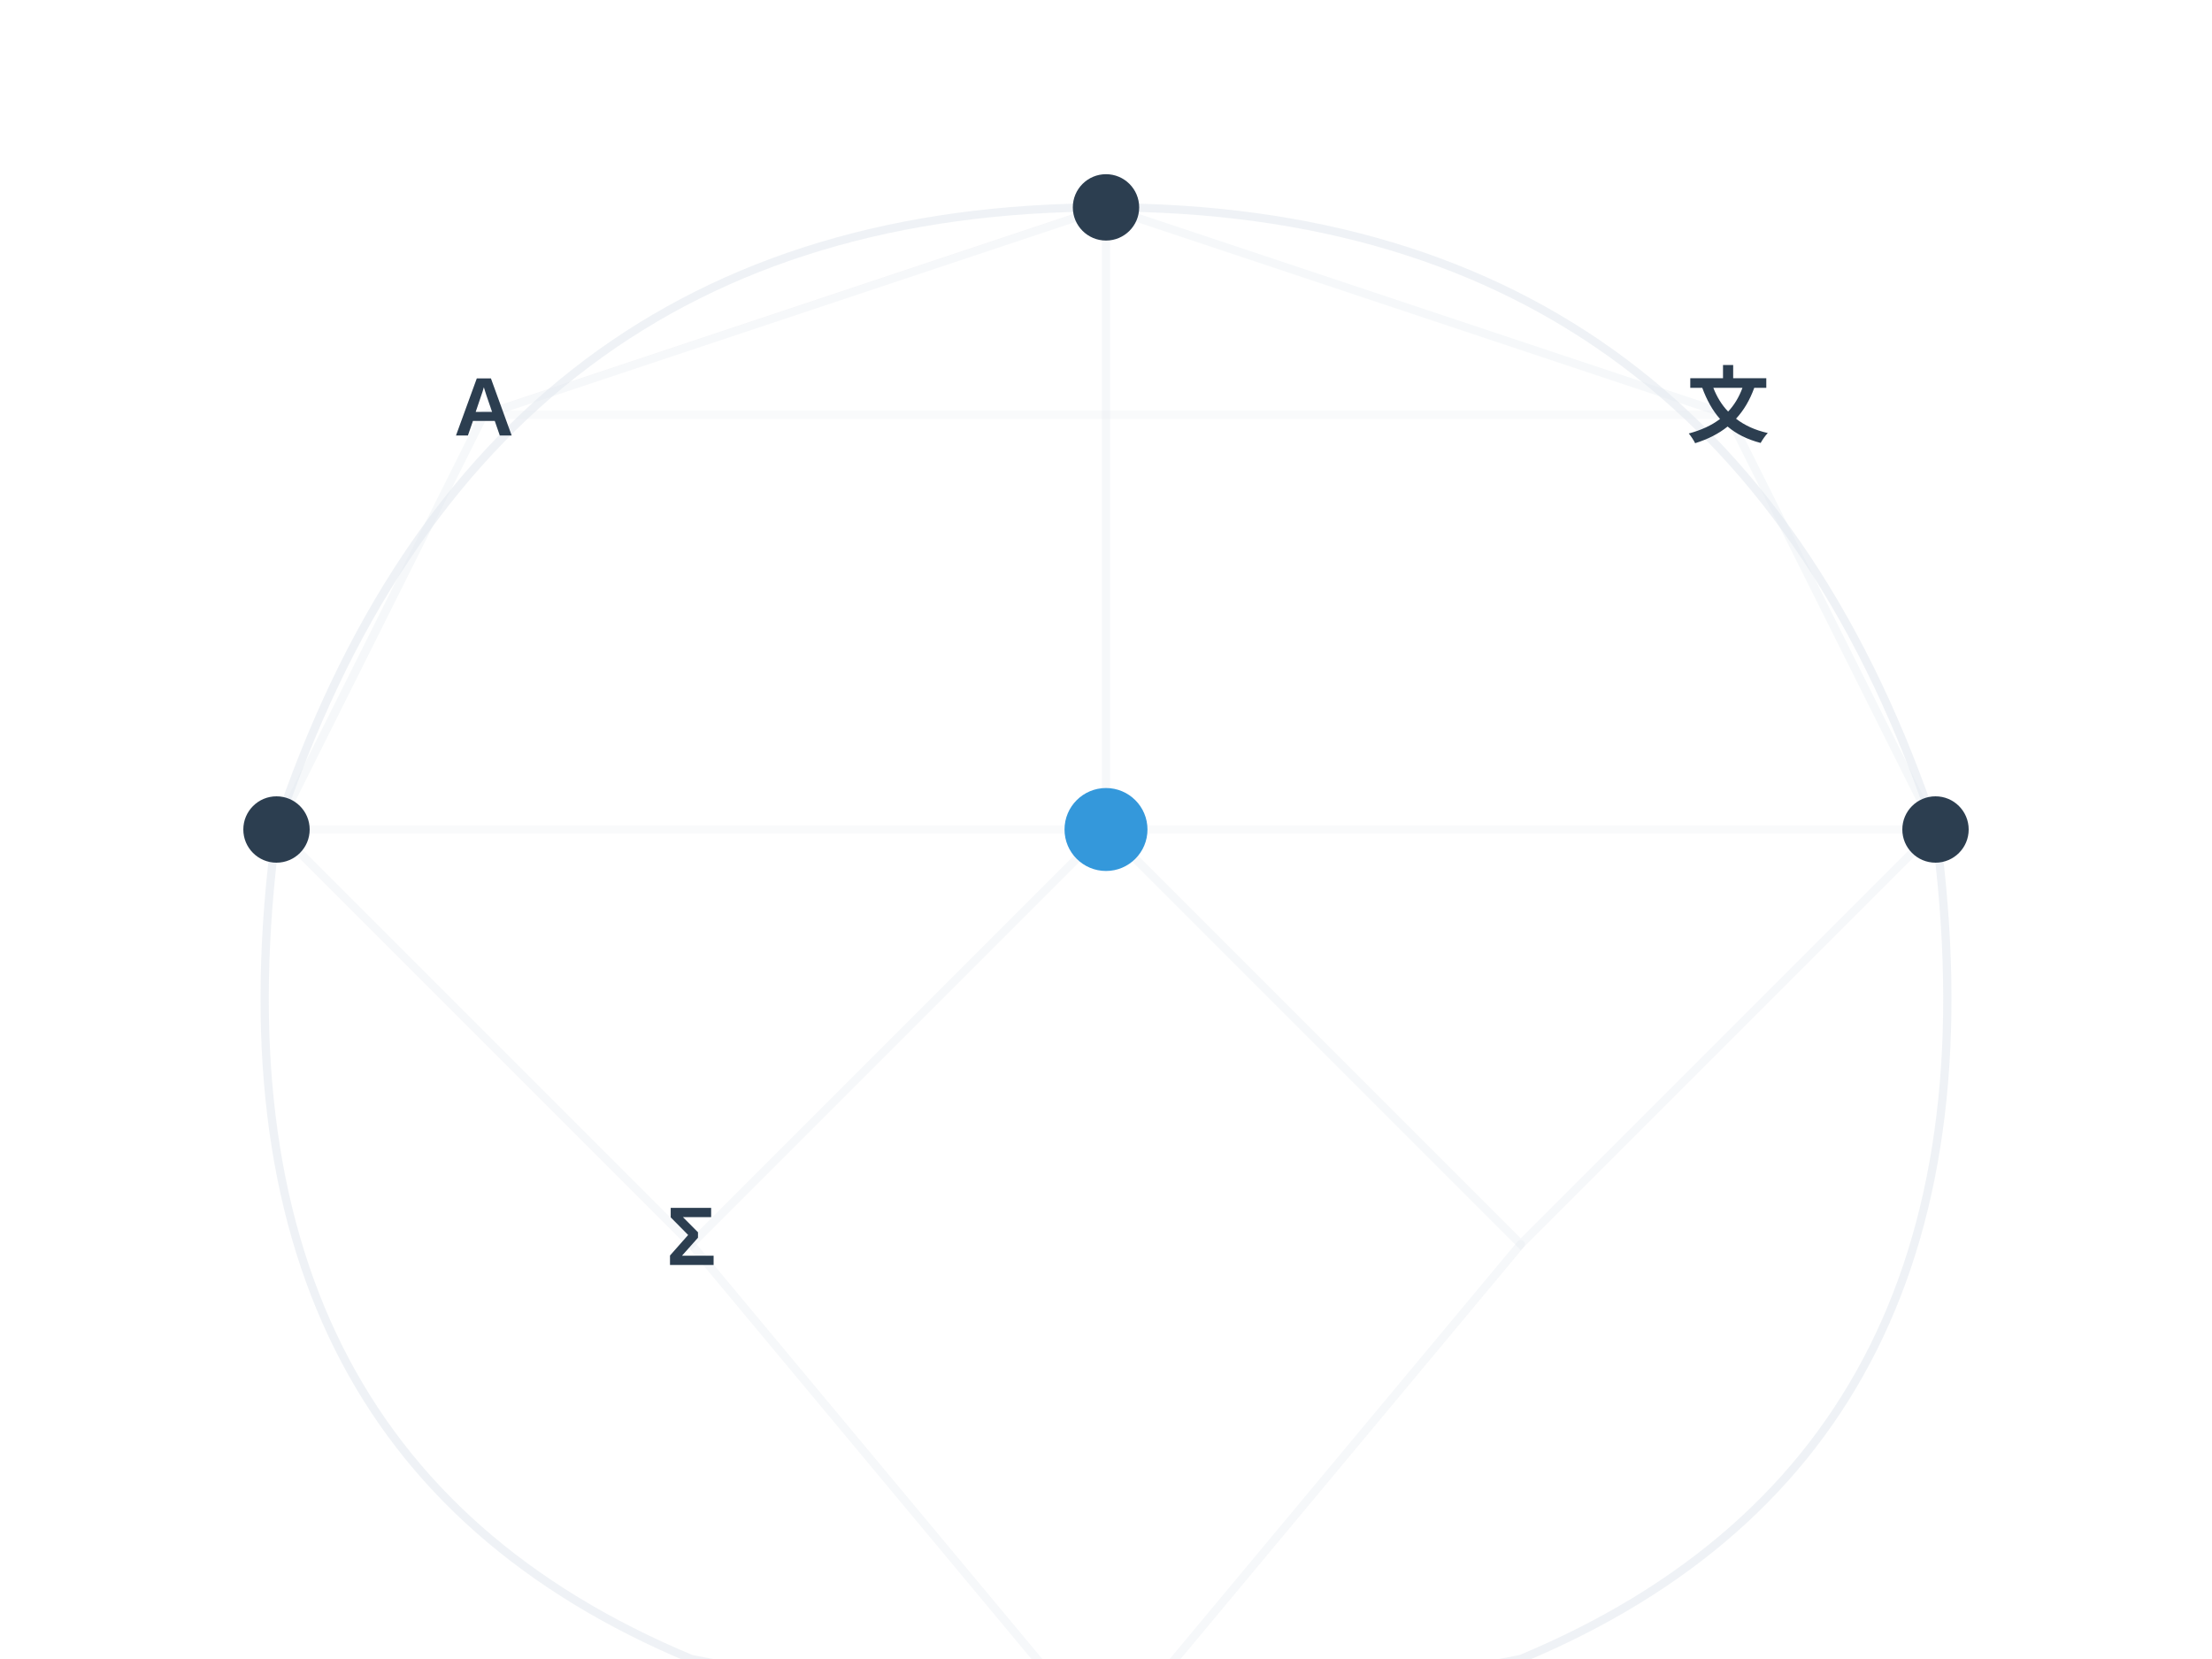
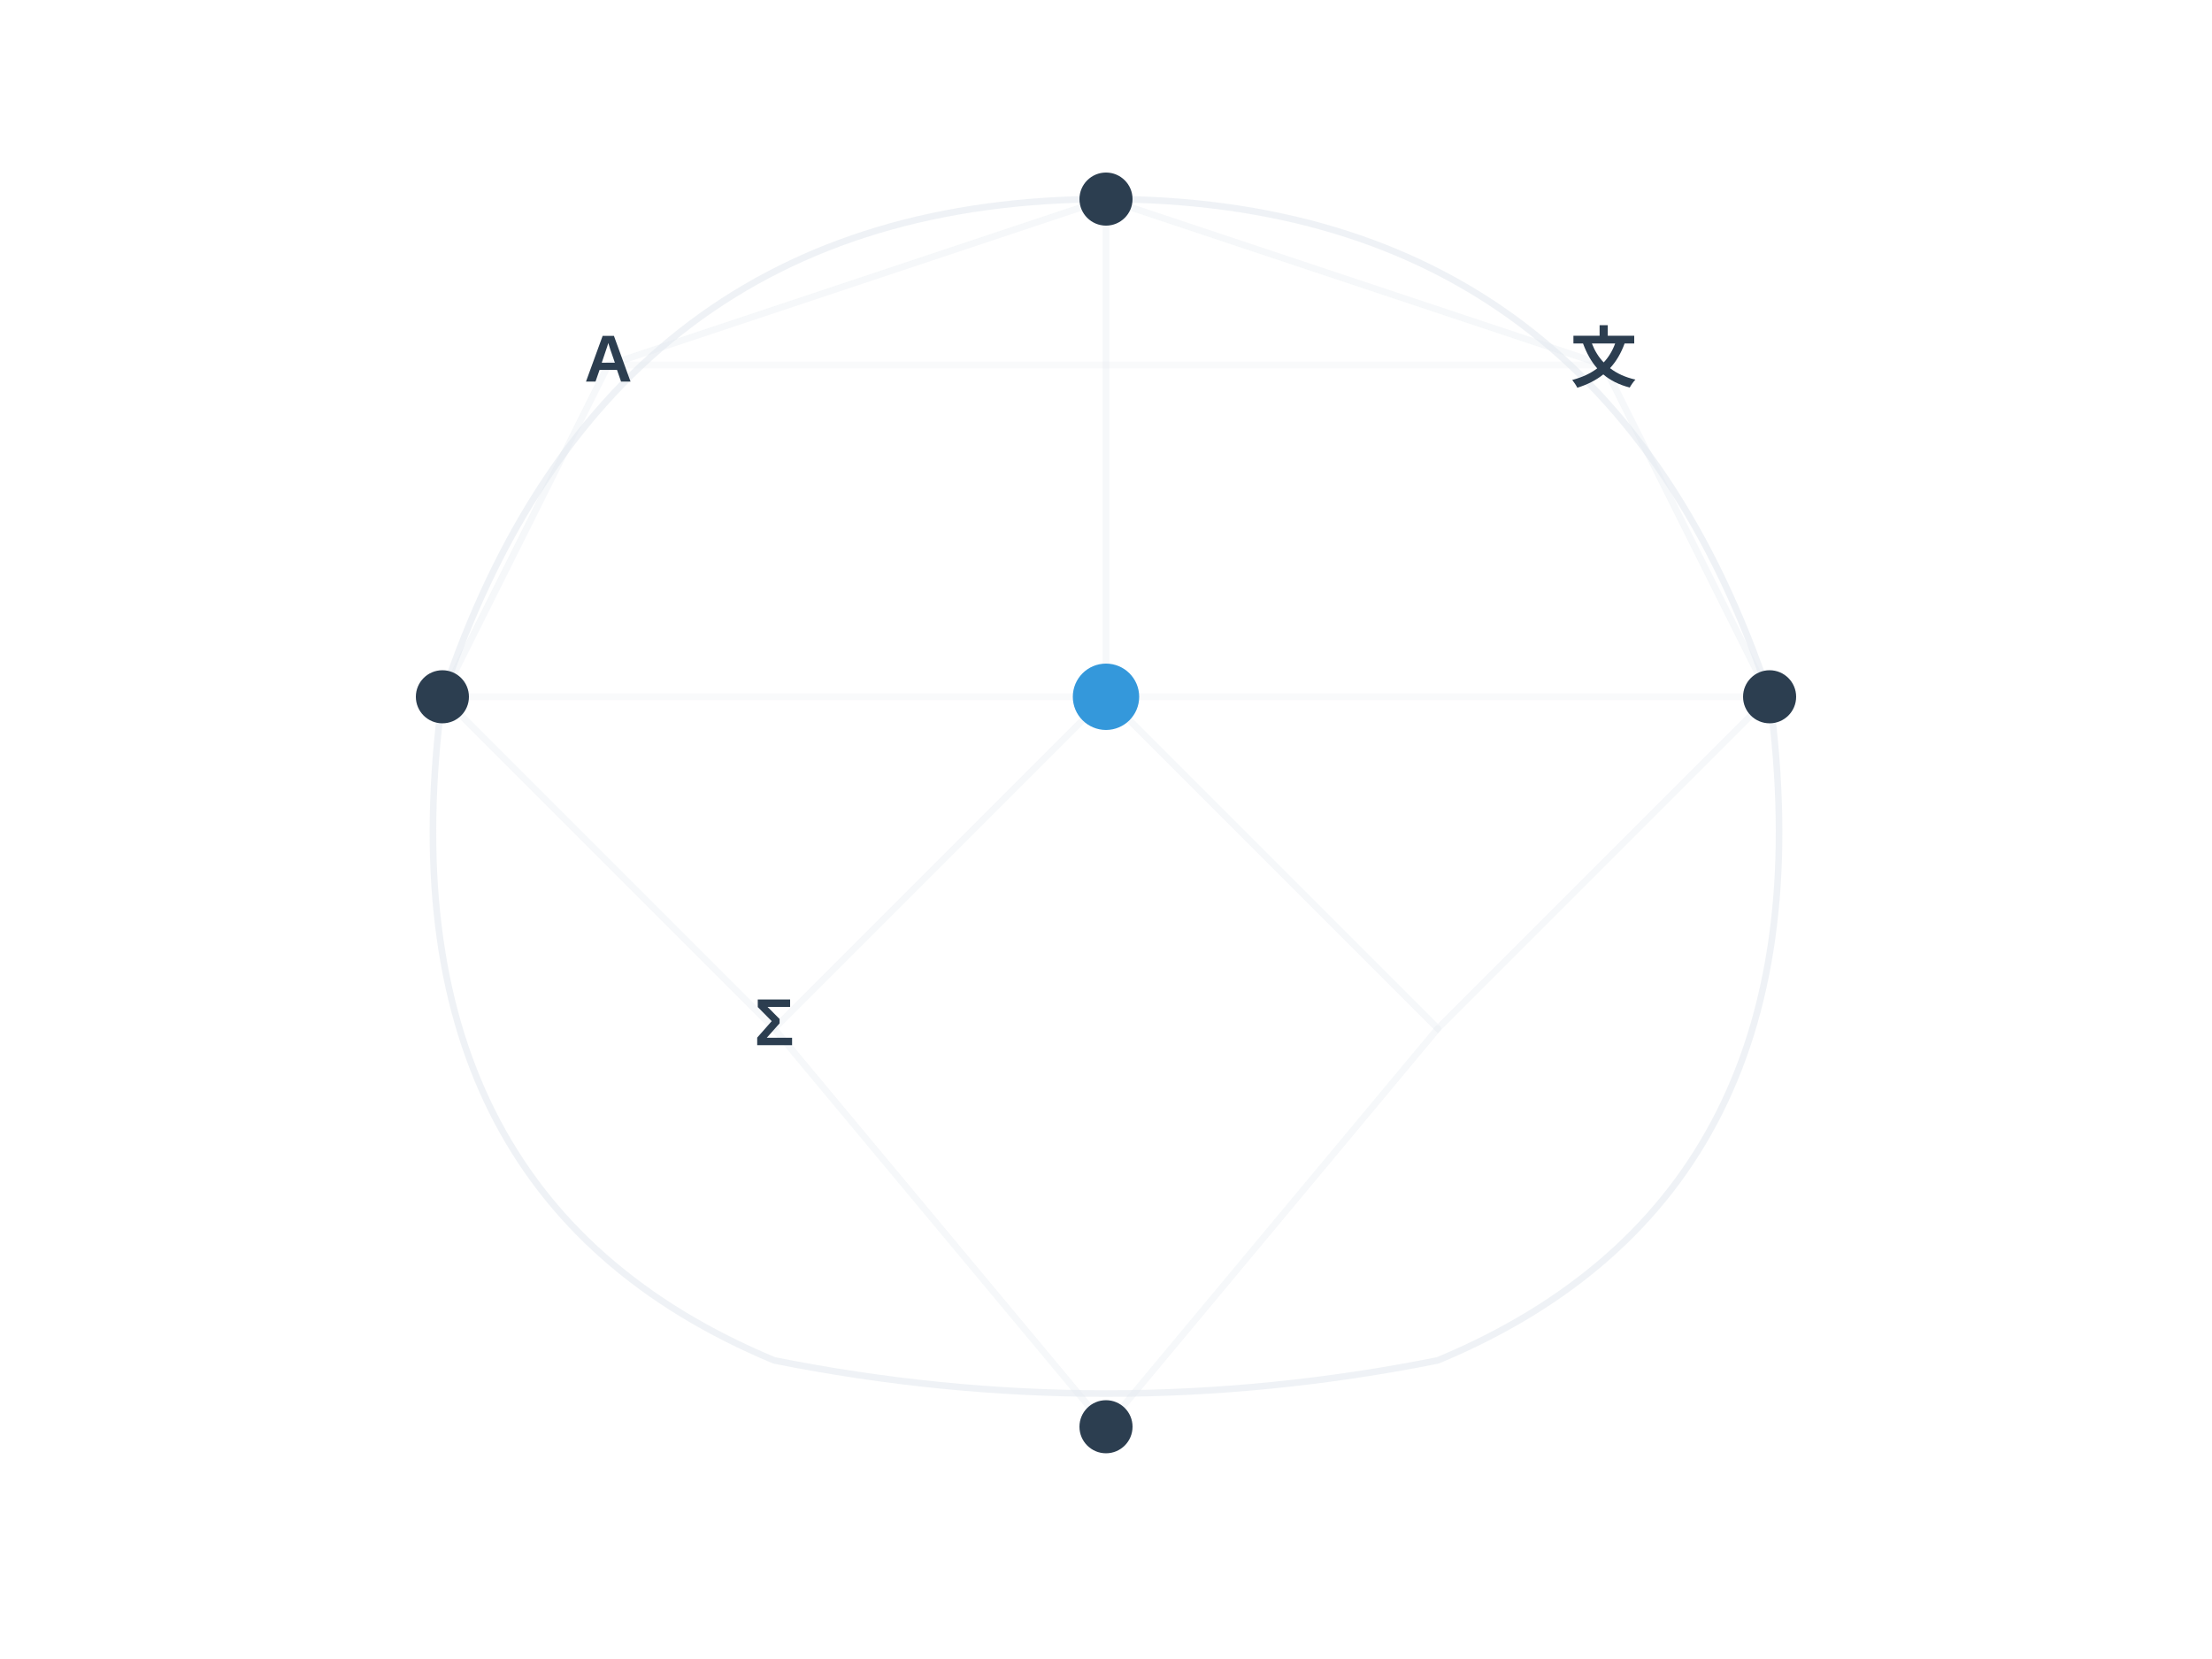
- <svg xmlns="http://www.w3.org/2000/svg" viewBox="0 0 800 600" width="800" height="600">
+ <svg xmlns="http://www.w3.org/2000/svg" viewBox="120 90 560 500" width="800" height="600">
  <defs>
    <filter id="glow" x="-50%" y="-50%" width="200%" height="200%">
      <feGaussianBlur stdDeviation="3" result="coloredBlur" />
      <feMerge>
        <feMergeNode in="coloredBlur" />
        <feMergeNode in="SourceGraphic" />
      </feMerge>
    </filter>
    <circle id="particle" r="5" fill="#00f2ff" filter="url(#glow)" />
  </defs>
-   <g transform="translate(400,300) scale(1.5) translate(-400,-300)">
-     <g stroke="#e0e6ed" stroke-width="2" fill="none" stroke-linecap="round">
-       <path id="brainPath1" d="M400,150 Q250,150 200,300 Q180,450 300,500 Q400,520 500,500 Q620,450 600,300 Q550,150 400,150 Z" opacity="0.5" />
-       <path id="brainPath2" d="M400,150 L400,300 L300,400 L200,300 L250,200 L400,150" opacity="0.3" />
-       <path id="brainPath3" d="M400,150 L550,200 L600,300 L500,400 L400,300" opacity="0.3" />
-       <path id="brainPath4" d="M300,400 L400,520 L500,400" opacity="0.3" />
-       <line x1="250" y1="200" x2="550" y2="200" opacity="0.2" />
-       <line x1="200" y1="300" x2="600" y2="300" opacity="0.2" />
-     </g>
-     <g fill="#2c3e50">
-       <circle cx="400" cy="150" r="8" />
-       <circle cx="200" cy="300" r="8" />
-       <circle cx="600" cy="300" r="8" />
-       <circle cx="400" cy="520" r="8" />
-       <circle cx="400" cy="300" r="10" fill="#3498db" />
-       <text x="250" y="205" font-family="Arial" font-weight="bold" font-size="20" fill="#2c3e50" text-anchor="middle">A</text>
-       <text x="550" y="205" font-family="Arial" font-weight="bold" font-size="20" fill="#2c3e50" text-anchor="middle">文</text>
-       <text x="300" y="405" font-family="Arial" font-weight="bold" font-size="20" fill="#2c3e50" text-anchor="middle">Σ</text>
-     </g>
-     <use href="#particle">
-       <animateMotion dur="4s" repeatCount="indefinite" rotate="auto">
-         <mpath href="#brainPath1" />
-       </animateMotion>
-     </use>
-     <use href="#particle" opacity="0.7">
-       <animateMotion dur="6s" begin="1s" repeatCount="indefinite" rotate="auto">
-         <mpath href="#brainPath1" />
-       </animateMotion>
-     </use>
-     <use href="#particle">
-       <animateMotion dur="3s" repeatCount="indefinite" rotate="auto">
-         <mpath href="#brainPath2" />
-       </animateMotion>
-     </use>
-     <use href="#particle" opacity="0.8">
-       <animateMotion dur="3.5s" begin="0.5s" repeatCount="indefinite" rotate="auto">
-         <mpath href="#brainPath3" />
-       </animateMotion>
-     </use>
-     <use href="#particle">
-       <animateMotion dur="2s" begin="0s" repeatCount="indefinite" rotate="auto" keyPoints="0;1" keyTimes="0;1" calcMode="linear">
-         <mpath href="#brainPath4" />
-       </animateMotion>
-     </use>
+   <g stroke="#e0e6ed" stroke-width="2" fill="none" stroke-linecap="round">
+     <path id="brainPath1" d="M400,150 Q250,150 200,300 Q180,450 300,500 Q400,520 500,500 Q620,450 600,300 Q550,150 400,150 Z" opacity="0.5" />
+     <path id="brainPath2" d="M400,150 L400,300 L300,400 L200,300 L250,200 L400,150" opacity="0.3" />
+     <path id="brainPath3" d="M400,150 L550,200 L600,300 L500,400 L400,300" opacity="0.3" />
+     <path id="brainPath4" d="M300,400 L400,520 L500,400" opacity="0.3" />
+     <line x1="250" y1="200" x2="550" y2="200" opacity="0.2" />
+     <line x1="200" y1="300" x2="600" y2="300" opacity="0.2" />
  </g>
+   <g fill="#2c3e50">
+     <circle cx="400" cy="150" r="8" />
+     <circle cx="200" cy="300" r="8" />
+     <circle cx="600" cy="300" r="8" />
+     <circle cx="400" cy="520" r="8" />
+     <circle cx="400" cy="300" r="10" fill="#3498db" />
+     <text x="250" y="205" font-family="Arial" font-weight="bold" font-size="20" fill="#2c3e50" text-anchor="middle">A</text>
+     <text x="550" y="205" font-family="Arial" font-weight="bold" font-size="20" fill="#2c3e50" text-anchor="middle">文</text>
+     <text x="300" y="405" font-family="Arial" font-weight="bold" font-size="20" fill="#2c3e50" text-anchor="middle">Σ</text>
+   </g>
+   <use href="#particle">
+     <animateMotion dur="4s" repeatCount="indefinite" rotate="auto">
+       <mpath href="#brainPath1" />
+     </animateMotion>
+   </use>
+   <use href="#particle" opacity="0.7">
+     <animateMotion dur="6s" begin="1s" repeatCount="indefinite" rotate="auto">
+       <mpath href="#brainPath1" />
+     </animateMotion>
+   </use>
+   <use href="#particle">
+     <animateMotion dur="3s" repeatCount="indefinite" rotate="auto">
+       <mpath href="#brainPath2" />
+     </animateMotion>
+   </use>
+   <use href="#particle" opacity="0.8">
+     <animateMotion dur="3.5s" begin="0.5s" repeatCount="indefinite" rotate="auto">
+       <mpath href="#brainPath3" />
+     </animateMotion>
+   </use>
+   <use href="#particle">
+     <animateMotion dur="2s" begin="0s" repeatCount="indefinite" rotate="auto" keyPoints="0;1" keyTimes="0;1" calcMode="linear">
+       <mpath href="#brainPath4" />
+     </animateMotion>
+   </use>
</svg>
